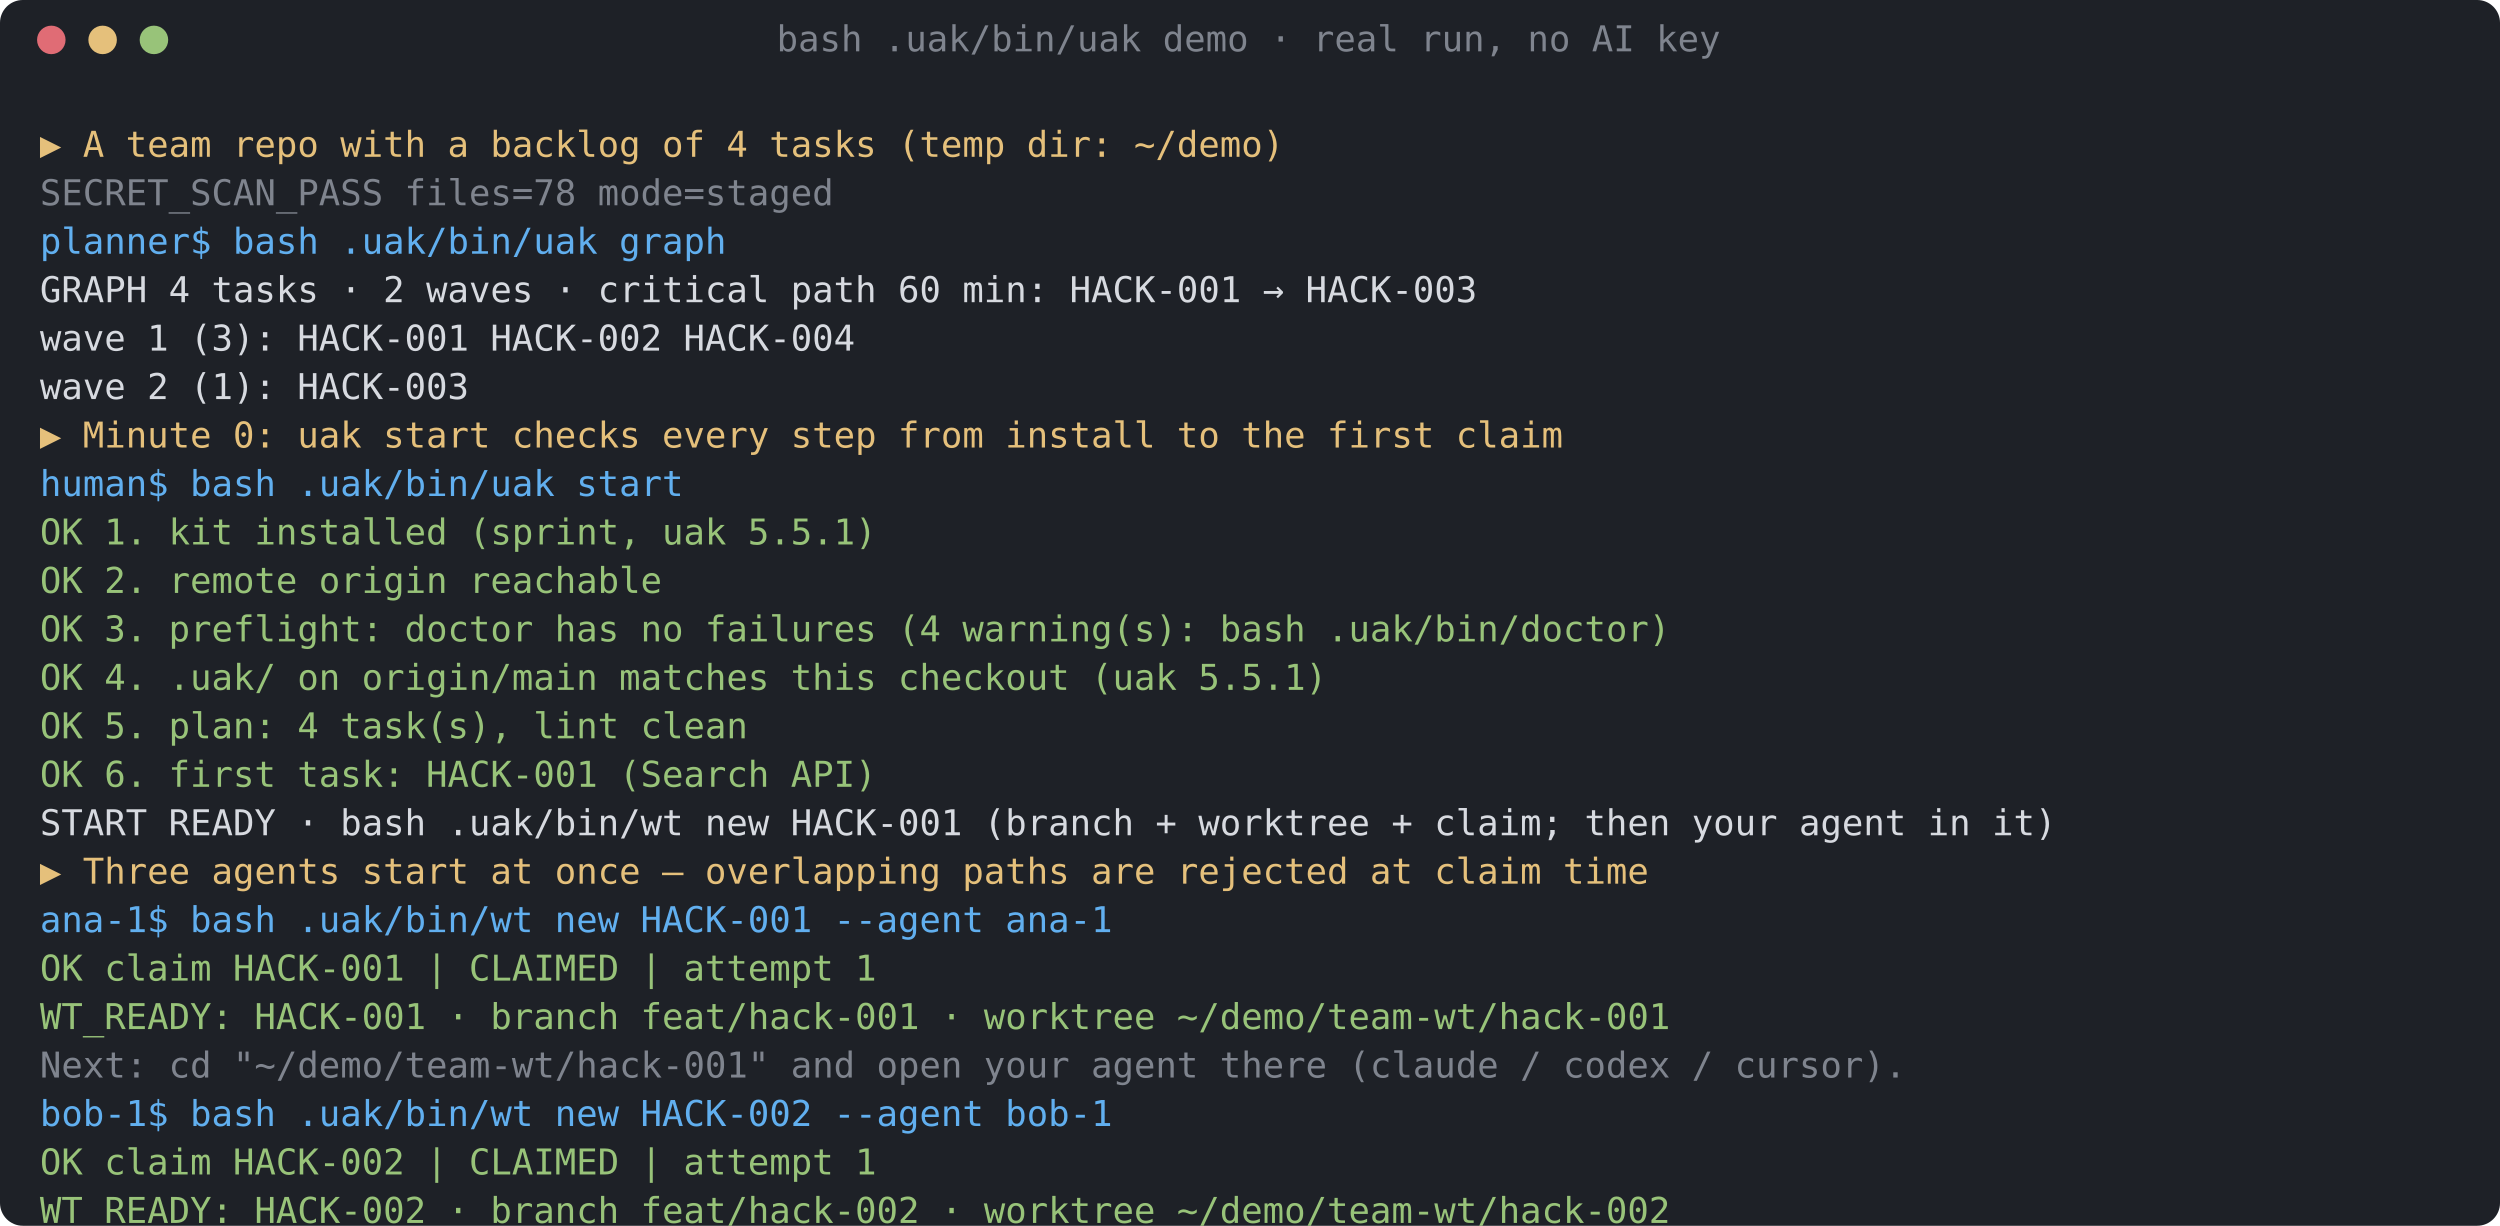
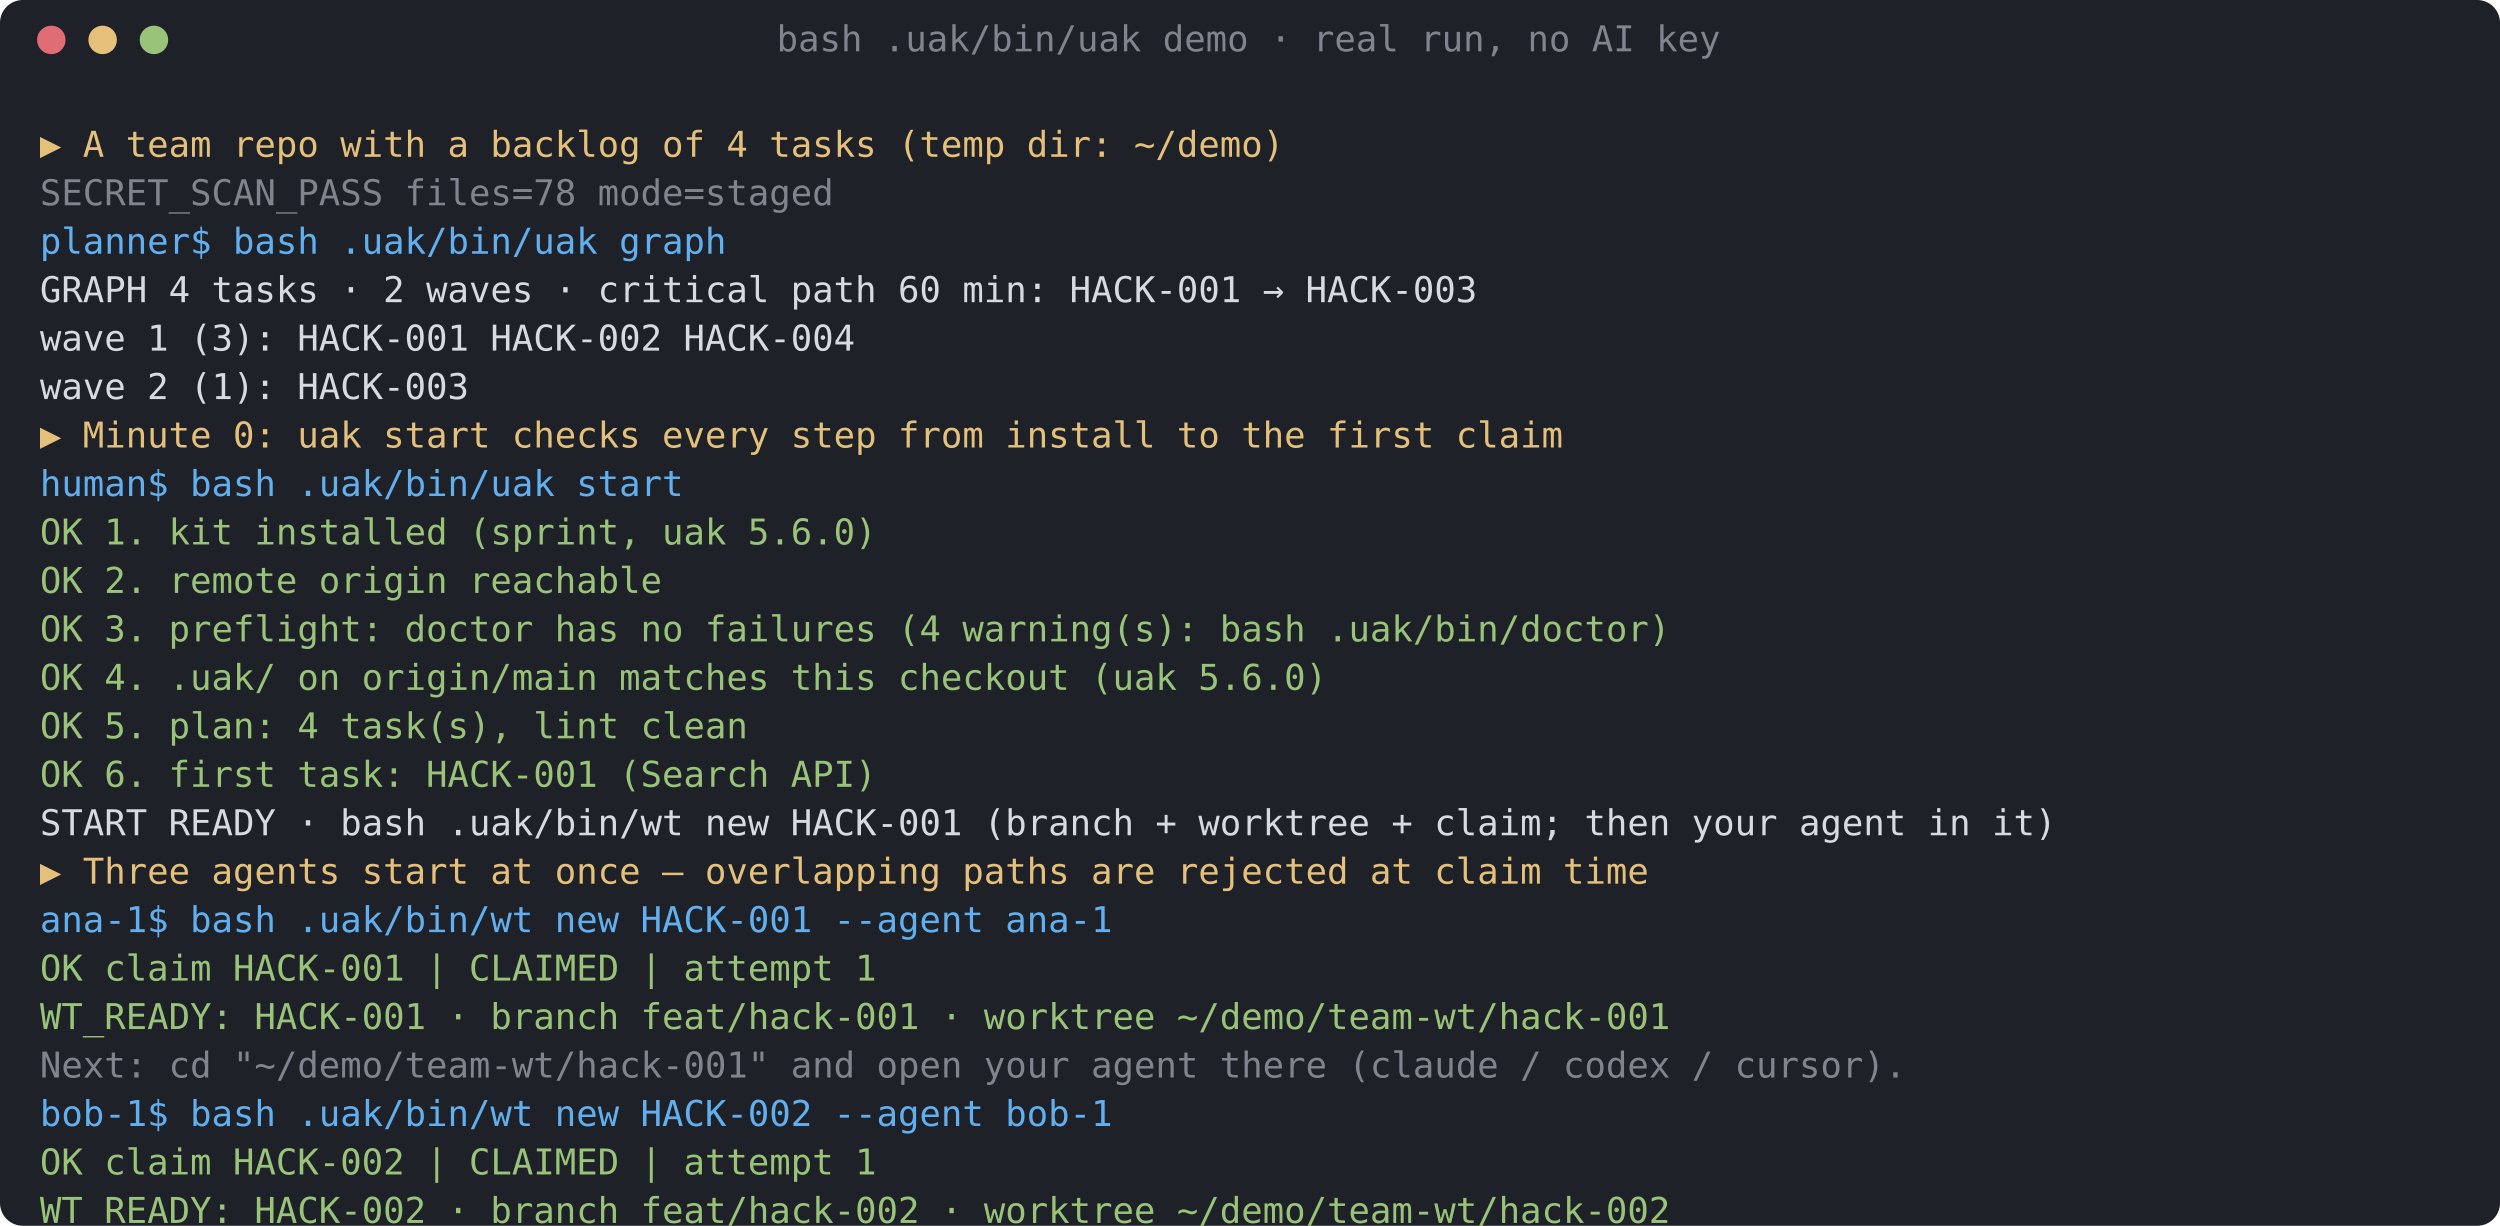
<svg xmlns="http://www.w3.org/2000/svg" width="877" height="430" viewBox="0 0 877 430" role="img" aria-label="uak demo: three agents claim, collide, loop, review and merge">
-   <style>text{font:12.5px ui-monospace,SFMono-Regular,Menlo,Consolas,monospace;white-space:pre}@keyframes l0{0%,1.741%{opacity:0}1.779%,100%{opacity:1}}.l0{animation:l0 25.85s infinite}@keyframes l1{0%,5.995%{opacity:0}6.034%,100%{opacity:1}}.l1{animation:l1 25.85s infinite}@keyframes l2{0%,6.550%{opacity:0}6.589%,100%{opacity:1}}.l2{animation:l2 25.85s infinite}@keyframes l3{0%,6.783%{opacity:0}6.821%,100%{opacity:1}}.l3{animation:l3 25.85s infinite}@keyframes l4{0%,7.015%{opacity:0}7.053%,100%{opacity:1}}.l4{animation:l4 25.85s infinite}@keyframes l5{0%,7.247%{opacity:0}7.285%,100%{opacity:1}}.l5{animation:l5 25.85s infinite}@keyframes l6{0%,7.479%{opacity:0}7.517%,100%{opacity:1}}.l6{animation:l6 25.85s infinite}@keyframes l7{0%,11.356%{opacity:0}11.395%,100%{opacity:1}}.l7{animation:l7 25.85s infinite}@keyframes l8{0%,15.611%{opacity:0}15.649%,100%{opacity:1}}.l8{animation:l8 25.85s infinite}@keyframes l9{0%,15.843%{opacity:0}15.882%,100%{opacity:1}}.l9{animation:l9 25.85s infinite}@keyframes l10{0%,16.075%{opacity:0}16.114%,100%{opacity:1}}.l10{animation:l10 25.85s infinite}@keyframes l11{0%,16.307%{opacity:0}16.346%,100%{opacity:1}}.l11{animation:l11 25.85s infinite}@keyframes l12{0%,16.539%{opacity:0}16.578%,100%{opacity:1}}.l12{animation:l12 25.85s infinite}@keyframes l13{0%,16.771%{opacity:0}16.810%,100%{opacity:1}}.l13{animation:l13 25.85s infinite}@keyframes l14{0%,17.003%{opacity:0}17.042%,100%{opacity:1}}.l14{animation:l14 25.85s infinite}@keyframes l15{0%,17.235%{opacity:0}17.274%,100%{opacity:1}}.l15{animation:l15 25.85s infinite}@keyframes l16{0%,21.112%{opacity:0}21.151%,100%{opacity:1}}.l16{animation:l16 25.85s infinite}@keyframes l17{0%,24.956%{opacity:0}24.995%,100%{opacity:1}}.l17{animation:l17 25.85s infinite}@keyframes l18{0%,25.188%{opacity:0}25.227%,100%{opacity:1}}.l18{animation:l18 25.85s infinite}@keyframes l19{0%,25.420%{opacity:0}25.459%,100%{opacity:1}}.l19{animation:l19 25.85s infinite}@keyframes l20{0%,25.653%{opacity:0}25.691%,100%{opacity:1}}.l20{animation:l20 25.85s infinite}@keyframes l21{0%,29.740%{opacity:0}29.778%,100%{opacity:1}}.l21{animation:l21 25.85s infinite}@keyframes l22{0%,29.972%{opacity:0}30.010%,100%{opacity:1}}.l22{animation:l22 25.85s infinite}@keyframes l23{0%,30.204%{opacity:0}30.242%,100%{opacity:1}}.l23{animation:l23 25.85s infinite}@keyframes l24{0%,30.436%{opacity:0}30.474%,100%{opacity:1}}.l24{animation:l24 25.85s infinite}@keyframes l25{0%,32.877%{opacity:0}32.916%,100%{opacity:1}}.l25{animation:l25 25.85s infinite}@keyframes l26{0%,33.109%{opacity:0}33.148%,100%{opacity:1}}.l26{animation:l26 25.85s infinite}@keyframes l27{0%,33.341%{opacity:0}33.380%,100%{opacity:1}}.l27{animation:l27 25.85s infinite}@keyframes l28{0%,35.904%{opacity:0}35.942%,100%{opacity:1}}.l28{animation:l28 25.85s infinite}@keyframes l29{0%,36.136%{opacity:0}36.174%,100%{opacity:1}}.l29{animation:l29 25.85s infinite}@keyframes l30{0%,36.368%{opacity:0}36.406%,100%{opacity:1}}.l30{animation:l30 25.85s infinite}@keyframes l31{0%,36.600%{opacity:0}36.638%,100%{opacity:1}}.l31{animation:l31 25.85s infinite}@keyframes l32{0%,36.832%{opacity:0}36.871%,100%{opacity:1}}.l32{animation:l32 25.85s infinite}@keyframes l33{0%,37.123%{opacity:0}37.161%,100%{opacity:1}}.l33{animation:l33 25.85s infinite}@keyframes l34{0%,37.355%{opacity:0}37.393%,100%{opacity:1}}.l34{animation:l34 25.85s infinite}@keyframes l35{0%,37.587%{opacity:0}37.625%,100%{opacity:1}}.l35{animation:l35 25.85s infinite}@keyframes l36{0%,37.819%{opacity:0}37.858%,100%{opacity:1}}.l36{animation:l36 25.85s infinite}@keyframes l37{0%,38.051%{opacity:0}38.090%,100%{opacity:1}}.l37{animation:l37 25.85s infinite}@keyframes l38{0%,38.283%{opacity:0}38.322%,100%{opacity:1}}.l38{animation:l38 25.85s infinite}@keyframes l39{0%,42.172%{opacity:0}42.210%,100%{opacity:1}}.l39{animation:l39 25.85s infinite}@keyframes l40{0%,46.427%{opacity:0}46.465%,100%{opacity:1}}.l40{animation:l40 25.85s infinite}@keyframes l41{0%,46.659%{opacity:0}46.697%,100%{opacity:1}}.l41{animation:l41 25.85s infinite}@keyframes l42{0%,46.891%{opacity:0}46.929%,100%{opacity:1}}.l42{animation:l42 25.85s infinite}@keyframes l43{0%,47.123%{opacity:0}47.161%,100%{opacity:1}}.l43{animation:l43 25.85s infinite}@keyframes l44{0%,47.355%{opacity:0}47.394%,100%{opacity:1}}.l44{animation:l44 25.85s infinite}@keyframes l45{0%,51.588%{opacity:0}51.627%,100%{opacity:1}}.l45{animation:l45 25.85s infinite}@keyframes l46{0%,54.588%{opacity:0}54.627%,100%{opacity:1}}.l46{animation:l46 25.85s infinite}@keyframes l47{0%,54.820%{opacity:0}54.859%,100%{opacity:1}}.l47{animation:l47 25.85s infinite}@keyframes l48{0%,55.052%{opacity:0}55.091%,100%{opacity:1}}.l48{animation:l48 25.85s infinite}@keyframes l49{0%,58.928%{opacity:0}58.967%,100%{opacity:1}}.l49{animation:l49 25.85s infinite}@keyframes l50{0%,61.097%{opacity:0}61.136%,100%{opacity:1}}.l50{animation:l50 25.85s infinite}@keyframes l51{0%,61.329%{opacity:0}61.368%,100%{opacity:1}}.l51{animation:l51 25.85s infinite}@keyframes l52{0%,65.584%{opacity:0}65.623%,100%{opacity:1}}.l52{animation:l52 25.85s infinite}@keyframes l53{0%,65.816%{opacity:0}65.855%,100%{opacity:1}}.l53{animation:l53 25.85s infinite}@keyframes l54{0%,69.693%{opacity:0}69.731%,100%{opacity:1}}.l54{animation:l54 25.85s infinite}@keyframes l55{0%,72.219%{opacity:0}72.258%,100%{opacity:1}}.l55{animation:l55 25.85s infinite}@keyframes l56{0%,72.451%{opacity:0}72.490%,100%{opacity:1}}.l56{animation:l56 25.85s infinite}@keyframes l57{0%,72.683%{opacity:0}72.722%,100%{opacity:1}}.l57{animation:l57 25.85s infinite}@keyframes l58{0%,76.938%{opacity:0}76.977%,100%{opacity:1}}.l58{animation:l58 25.85s infinite}@keyframes l59{0%,77.170%{opacity:0}77.209%,100%{opacity:1}}.l59{animation:l59 25.85s infinite}@keyframes l60{0%,77.402%{opacity:0}77.441%,100%{opacity:1}}.l60{animation:l60 25.85s infinite}@keyframes l61{0%,77.634%{opacity:0}77.673%,100%{opacity:1}}.l61{animation:l61 25.85s infinite}@keyframes l62{0%,81.512%{opacity:0}81.551%,100%{opacity:1}}.l62{animation:l62 25.85s infinite}@keyframes l63{0%,81.914%{opacity:0}81.953%,100%{opacity:1}}.l63{animation:l63 25.85s infinite}@keyframes l64{0%,82.146%{opacity:0}82.185%,100%{opacity:1}}.l64{animation:l64 25.85s infinite}@keyframes l65{0%,82.378%{opacity:0}82.417%,100%{opacity:1}}.l65{animation:l65 25.85s infinite}@keyframes l66{0%,82.610%{opacity:0}82.649%,100%{opacity:1}}.l66{animation:l66 25.85s infinite}@keyframes l67{0%,82.843%{opacity:0}82.881%,100%{opacity:1}}.l67{animation:l67 25.85s infinite}@keyframes l68{0%,83.075%{opacity:0}83.113%,100%{opacity:1}}.l68{animation:l68 25.85s infinite}@keyframes l69{0%,83.329%{opacity:0}83.367%,100%{opacity:1}}.l69{animation:l69 25.85s infinite}@keyframes l70{0%,83.561%{opacity:0}83.600%,100%{opacity:1}}.l70{animation:l70 25.85s infinite}@keyframes l71{0%,83.793%{opacity:0}83.832%,100%{opacity:1}}.l71{animation:l71 25.85s infinite}@keyframes l72{0%,84.025%{opacity:0}84.064%,100%{opacity:1}}.l72{animation:l72 25.85s infinite}@keyframes l73{0%,84.257%{opacity:0}84.296%,100%{opacity:1}}.l73{animation:l73 25.85s infinite}@keyframes l74{0%,84.489%{opacity:0}84.528%,100%{opacity:1}}.l74{animation:l74 25.85s infinite}@keyframes scroll{0%{transform:translateY(0)}30.010%{transform:translateY(-17px)}30.242%{transform:translateY(-34px)}30.474%{transform:translateY(-51px)}32.916%{transform:translateY(-68px)}33.148%{transform:translateY(-85px)}33.380%{transform:translateY(-102px)}35.942%{transform:translateY(-119px)}36.174%{transform:translateY(-136px)}36.406%{transform:translateY(-153px)}36.638%{transform:translateY(-170px)}36.871%{transform:translateY(-187px)}37.161%{transform:translateY(-204px)}37.393%{transform:translateY(-221px)}37.625%{transform:translateY(-238px)}37.858%{transform:translateY(-255px)}38.090%{transform:translateY(-272px)}38.322%{transform:translateY(-289px)}42.210%{transform:translateY(-306px)}46.465%{transform:translateY(-323px)}46.697%{transform:translateY(-340px)}46.929%{transform:translateY(-357px)}47.161%{transform:translateY(-374px)}47.394%{transform:translateY(-391px)}51.627%{transform:translateY(-408px)}54.627%{transform:translateY(-425px)}54.859%{transform:translateY(-442px)}55.091%{transform:translateY(-459px)}58.967%{transform:translateY(-476px)}61.136%{transform:translateY(-493px)}61.368%{transform:translateY(-510px)}65.623%{transform:translateY(-527px)}65.855%{transform:translateY(-544px)}69.731%{transform:translateY(-561px)}72.258%{transform:translateY(-578px)}72.490%{transform:translateY(-595px)}72.722%{transform:translateY(-612px)}76.977%{transform:translateY(-629px)}77.209%{transform:translateY(-646px)}77.441%{transform:translateY(-663px)}77.673%{transform:translateY(-680px)}81.551%{transform:translateY(-697px)}81.953%{transform:translateY(-714px)}82.185%{transform:translateY(-731px)}82.417%{transform:translateY(-748px)}82.649%{transform:translateY(-765px)}82.881%{transform:translateY(-782px)}83.113%{transform:translateY(-799px)}83.367%{transform:translateY(-816px)}83.600%{transform:translateY(-833px)}83.832%{transform:translateY(-850px)}84.064%{transform:translateY(-867px)}84.296%{transform:translateY(-884px)}84.528%{transform:translateY(-901px)}100%{transform:translateY(-901px)}}.scroll{animation:scroll 25.85s steps(1,end) infinite}</style>
+   <style>text{font:12.5px ui-monospace,SFMono-Regular,Menlo,Consolas,monospace;white-space:pre}@keyframes l0{0%,1.739%{opacity:0}1.778%,100%{opacity:1}}.l0{animation:l0 25.87s infinite}@keyframes l1{0%,5.991%{opacity:0}6.030%,100%{opacity:1}}.l1{animation:l1 25.87s infinite}@keyframes l2{0%,6.513%{opacity:0}6.551%,100%{opacity:1}}.l2{animation:l2 25.87s infinite}@keyframes l3{0%,6.745%{opacity:0}6.783%,100%{opacity:1}}.l3{animation:l3 25.87s infinite}@keyframes l4{0%,6.977%{opacity:0}7.015%,100%{opacity:1}}.l4{animation:l4 25.87s infinite}@keyframes l5{0%,7.208%{opacity:0}7.247%,100%{opacity:1}}.l5{animation:l5 25.87s infinite}@keyframes l6{0%,7.440%{opacity:0}7.479%,100%{opacity:1}}.l6{animation:l6 25.87s infinite}@keyframes l7{0%,11.312%{opacity:0}11.351%,100%{opacity:1}}.l7{animation:l7 25.87s infinite}@keyframes l8{0%,15.564%{opacity:0}15.602%,100%{opacity:1}}.l8{animation:l8 25.87s infinite}@keyframes l9{0%,15.796%{opacity:0}15.834%,100%{opacity:1}}.l9{animation:l9 25.87s infinite}@keyframes l10{0%,16.027%{opacity:0}16.066%,100%{opacity:1}}.l10{animation:l10 25.87s infinite}@keyframes l11{0%,16.259%{opacity:0}16.298%,100%{opacity:1}}.l11{animation:l11 25.87s infinite}@keyframes l12{0%,16.491%{opacity:0}16.530%,100%{opacity:1}}.l12{animation:l12 25.87s infinite}@keyframes l13{0%,16.723%{opacity:0}16.762%,100%{opacity:1}}.l13{animation:l13 25.87s infinite}@keyframes l14{0%,16.955%{opacity:0}16.994%,100%{opacity:1}}.l14{animation:l14 25.87s infinite}@keyframes l15{0%,17.187%{opacity:0}17.226%,100%{opacity:1}}.l15{animation:l15 25.87s infinite}@keyframes l16{0%,21.060%{opacity:0}21.099%,100%{opacity:1}}.l16{animation:l16 25.87s infinite}@keyframes l17{0%,25.007%{opacity:0}25.046%,100%{opacity:1}}.l17{animation:l17 25.87s infinite}@keyframes l18{0%,25.239%{opacity:0}25.277%,100%{opacity:1}}.l18{animation:l18 25.87s infinite}@keyframes l19{0%,25.471%{opacity:0}25.509%,100%{opacity:1}}.l19{animation:l19 25.87s infinite}@keyframes l20{0%,25.703%{opacity:0}25.741%,100%{opacity:1}}.l20{animation:l20 25.87s infinite}@keyframes l21{0%,29.768%{opacity:0}29.807%,100%{opacity:1}}.l21{animation:l21 25.87s infinite}@keyframes l22{0%,30.000%{opacity:0}30.039%,100%{opacity:1}}.l22{animation:l22 25.87s infinite}@keyframes l23{0%,30.232%{opacity:0}30.270%,100%{opacity:1}}.l23{animation:l23 25.87s infinite}@keyframes l24{0%,30.464%{opacity:0}30.502%,100%{opacity:1}}.l24{animation:l24 25.87s infinite}@keyframes l25{0%,32.976%{opacity:0}33.015%,100%{opacity:1}}.l25{animation:l25 25.87s infinite}@keyframes l26{0%,33.208%{opacity:0}33.247%,100%{opacity:1}}.l26{animation:l26 25.87s infinite}@keyframes l27{0%,33.440%{opacity:0}33.479%,100%{opacity:1}}.l27{animation:l27 25.87s infinite}@keyframes l28{0%,36.056%{opacity:0}36.094%,100%{opacity:1}}.l28{animation:l28 25.87s infinite}@keyframes l29{0%,36.288%{opacity:0}36.326%,100%{opacity:1}}.l29{animation:l29 25.87s infinite}@keyframes l30{0%,36.519%{opacity:0}36.558%,100%{opacity:1}}.l30{animation:l30 25.87s infinite}@keyframes l31{0%,36.751%{opacity:0}36.790%,100%{opacity:1}}.l31{animation:l31 25.87s infinite}@keyframes l32{0%,36.983%{opacity:0}37.022%,100%{opacity:1}}.l32{animation:l32 25.87s infinite}@keyframes l33{0%,37.272%{opacity:0}37.310%,100%{opacity:1}}.l33{animation:l33 25.87s infinite}@keyframes l34{0%,37.504%{opacity:0}37.542%,100%{opacity:1}}.l34{animation:l34 25.87s infinite}@keyframes l35{0%,37.735%{opacity:0}37.774%,100%{opacity:1}}.l35{animation:l35 25.87s infinite}@keyframes l36{0%,37.967%{opacity:0}38.006%,100%{opacity:1}}.l36{animation:l36 25.87s infinite}@keyframes l37{0%,38.199%{opacity:0}38.238%,100%{opacity:1}}.l37{animation:l37 25.87s infinite}@keyframes l38{0%,38.431%{opacity:0}38.470%,100%{opacity:1}}.l38{animation:l38 25.87s infinite}@keyframes l39{0%,42.319%{opacity:0}42.358%,100%{opacity:1}}.l39{animation:l39 25.87s infinite}@keyframes l40{0%,46.571%{opacity:0}46.609%,100%{opacity:1}}.l40{animation:l40 25.87s infinite}@keyframes l41{0%,46.803%{opacity:0}46.841%,100%{opacity:1}}.l41{animation:l41 25.87s infinite}@keyframes l42{0%,47.035%{opacity:0}47.073%,100%{opacity:1}}.l42{animation:l42 25.87s infinite}@keyframes l43{0%,47.267%{opacity:0}47.305%,100%{opacity:1}}.l43{animation:l43 25.87s infinite}@keyframes l44{0%,47.498%{opacity:0}47.537%,100%{opacity:1}}.l44{animation:l44 25.87s infinite}@keyframes l45{0%,51.710%{opacity:0}51.749%,100%{opacity:1}}.l45{animation:l45 25.87s infinite}@keyframes l46{0%,54.622%{opacity:0}54.661%,100%{opacity:1}}.l46{animation:l46 25.87s infinite}@keyframes l47{0%,54.854%{opacity:0}54.893%,100%{opacity:1}}.l47{animation:l47 25.87s infinite}@keyframes l48{0%,55.086%{opacity:0}55.124%,100%{opacity:1}}.l48{animation:l48 25.87s infinite}@keyframes l49{0%,58.959%{opacity:0}58.997%,100%{opacity:1}}.l49{animation:l49 25.87s infinite}@keyframes l50{0%,61.117%{opacity:0}61.156%,100%{opacity:1}}.l50{animation:l50 25.87s infinite}@keyframes l51{0%,61.349%{opacity:0}61.388%,100%{opacity:1}}.l51{animation:l51 25.87s infinite}@keyframes l52{0%,65.601%{opacity:0}65.639%,100%{opacity:1}}.l52{animation:l52 25.87s infinite}@keyframes l53{0%,65.832%{opacity:0}65.871%,100%{opacity:1}}.l53{animation:l53 25.87s infinite}@keyframes l54{0%,69.706%{opacity:0}69.745%,100%{opacity:1}}.l54{animation:l54 25.87s infinite}@keyframes l55{0%,72.280%{opacity:0}72.318%,100%{opacity:1}}.l55{animation:l55 25.87s infinite}@keyframes l56{0%,72.512%{opacity:0}72.550%,100%{opacity:1}}.l56{animation:l56 25.87s infinite}@keyframes l57{0%,72.744%{opacity:0}72.782%,100%{opacity:1}}.l57{animation:l57 25.87s infinite}@keyframes l58{0%,76.995%{opacity:0}77.034%,100%{opacity:1}}.l58{animation:l58 25.87s infinite}@keyframes l59{0%,77.227%{opacity:0}77.266%,100%{opacity:1}}.l59{animation:l59 25.87s infinite}@keyframes l60{0%,77.459%{opacity:0}77.498%,100%{opacity:1}}.l60{animation:l60 25.87s infinite}@keyframes l61{0%,77.691%{opacity:0}77.730%,100%{opacity:1}}.l61{animation:l61 25.87s infinite}@keyframes l62{0%,81.564%{opacity:0}81.603%,100%{opacity:1}}.l62{animation:l62 25.87s infinite}@keyframes l63{0%,81.938%{opacity:0}81.977%,100%{opacity:1}}.l63{animation:l63 25.87s infinite}@keyframes l64{0%,82.170%{opacity:0}82.209%,100%{opacity:1}}.l64{animation:l64 25.87s infinite}@keyframes l65{0%,82.402%{opacity:0}82.440%,100%{opacity:1}}.l65{animation:l65 25.87s infinite}@keyframes l66{0%,82.634%{opacity:0}82.672%,100%{opacity:1}}.l66{animation:l66 25.87s infinite}@keyframes l67{0%,82.866%{opacity:0}82.904%,100%{opacity:1}}.l67{animation:l67 25.87s infinite}@keyframes l68{0%,83.098%{opacity:0}83.136%,100%{opacity:1}}.l68{animation:l68 25.87s infinite}@keyframes l69{0%,83.341%{opacity:0}83.380%,100%{opacity:1}}.l69{animation:l69 25.87s infinite}@keyframes l70{0%,83.573%{opacity:0}83.612%,100%{opacity:1}}.l70{animation:l70 25.87s infinite}@keyframes l71{0%,83.805%{opacity:0}83.844%,100%{opacity:1}}.l71{animation:l71 25.87s infinite}@keyframes l72{0%,84.037%{opacity:0}84.076%,100%{opacity:1}}.l72{animation:l72 25.87s infinite}@keyframes l73{0%,84.269%{opacity:0}84.308%,100%{opacity:1}}.l73{animation:l73 25.87s infinite}@keyframes l74{0%,84.501%{opacity:0}84.539%,100%{opacity:1}}.l74{animation:l74 25.87s infinite}@keyframes scroll{0%{transform:translateY(0)}30.039%{transform:translateY(-17px)}30.270%{transform:translateY(-34px)}30.502%{transform:translateY(-51px)}33.015%{transform:translateY(-68px)}33.247%{transform:translateY(-85px)}33.479%{transform:translateY(-102px)}36.094%{transform:translateY(-119px)}36.326%{transform:translateY(-136px)}36.558%{transform:translateY(-153px)}36.790%{transform:translateY(-170px)}37.022%{transform:translateY(-187px)}37.310%{transform:translateY(-204px)}37.542%{transform:translateY(-221px)}37.774%{transform:translateY(-238px)}38.006%{transform:translateY(-255px)}38.238%{transform:translateY(-272px)}38.470%{transform:translateY(-289px)}42.358%{transform:translateY(-306px)}46.609%{transform:translateY(-323px)}46.841%{transform:translateY(-340px)}47.073%{transform:translateY(-357px)}47.305%{transform:translateY(-374px)}47.537%{transform:translateY(-391px)}51.749%{transform:translateY(-408px)}54.661%{transform:translateY(-425px)}54.893%{transform:translateY(-442px)}55.124%{transform:translateY(-459px)}58.997%{transform:translateY(-476px)}61.156%{transform:translateY(-493px)}61.388%{transform:translateY(-510px)}65.639%{transform:translateY(-527px)}65.871%{transform:translateY(-544px)}69.745%{transform:translateY(-561px)}72.318%{transform:translateY(-578px)}72.550%{transform:translateY(-595px)}72.782%{transform:translateY(-612px)}77.034%{transform:translateY(-629px)}77.266%{transform:translateY(-646px)}77.498%{transform:translateY(-663px)}77.730%{transform:translateY(-680px)}81.603%{transform:translateY(-697px)}81.977%{transform:translateY(-714px)}82.209%{transform:translateY(-731px)}82.440%{transform:translateY(-748px)}82.672%{transform:translateY(-765px)}82.904%{transform:translateY(-782px)}83.136%{transform:translateY(-799px)}83.380%{transform:translateY(-816px)}83.612%{transform:translateY(-833px)}83.844%{transform:translateY(-850px)}84.076%{transform:translateY(-867px)}84.308%{transform:translateY(-884px)}84.539%{transform:translateY(-901px)}100%{transform:translateY(-901px)}}.scroll{animation:scroll 25.87s steps(1,end) infinite}</style>
  <rect width="100%" height="100%" rx="8" fill="#1e2127" />
  <circle cx="18" cy="14" r="5" fill="#e06c75" />
  <circle cx="36" cy="14" r="5" fill="#e5c07b" />
  <circle cx="54" cy="14" r="5" fill="#98c379" />
  <text x="438" y="18" fill="#7f848e" text-anchor="middle">bash .uak/bin/uak demo · real run, no AI key</text>
  <clipPath id="c">
    <rect x="0" y="28" width="877" height="402" />
  </clipPath>
  <g clip-path="url(#c)">
    <g class="scroll">
      <text class="l0" x="14" y="55" fill="#e5c07b">▶ A team repo with a backlog of 4 tasks (temp dir: ~/demo)</text>
      <text class="l1" x="14" y="72" fill="#7f848e">SECRET_SCAN_PASS files=78 mode=staged</text>
      <text class="l2" x="14" y="89" fill="#61afef">  planner$ bash .uak/bin/uak graph</text>
      <text class="l3" x="14" y="106" fill="#d7dae0">    GRAPH 4 tasks · 2 waves · critical path 60 min: HACK-001 → HACK-003</text>
      <text class="l4" x="14" y="123" fill="#d7dae0">    wave 1 (3): HACK-001 HACK-002 HACK-004</text>
      <text class="l5" x="14" y="140" fill="#d7dae0">    wave 2 (1): HACK-003</text>
      <text class="l6" x="14" y="157" fill="#e5c07b">▶ Minute 0: uak start checks every step from install to the first claim</text>
      <text class="l7" x="14" y="174" fill="#61afef">  human$ bash .uak/bin/uak start</text>
-       <text class="l8" x="14" y="191" fill="#98c379">    OK    1. kit installed (sprint, uak 5.5.1)</text>
+       <text class="l8" x="14" y="191" fill="#98c379">    OK    1. kit installed (sprint, uak 5.6.0)</text>
      <text class="l9" x="14" y="208" fill="#98c379">    OK    2. remote origin reachable</text>
      <text class="l10" x="14" y="225" fill="#98c379">    OK    3. preflight: doctor has no failures (4 warning(s): bash .uak/bin/doctor)</text>
-       <text class="l11" x="14" y="242" fill="#98c379">    OK    4. .uak/ on origin/main matches this checkout (uak 5.5.1)</text>
+       <text class="l11" x="14" y="242" fill="#98c379">    OK    4. .uak/ on origin/main matches this checkout (uak 5.6.0)</text>
      <text class="l12" x="14" y="259" fill="#98c379">    OK    5. plan: 4 task(s), lint clean</text>
      <text class="l13" x="14" y="276" fill="#98c379">    OK    6. first task: HACK-001 (Search API)</text>
      <text class="l14" x="14" y="293" fill="#d7dae0">    START READY · bash .uak/bin/wt new HACK-001   (branch + worktree + claim; then your agent in it)</text>
      <text class="l15" x="14" y="310" fill="#e5c07b">▶ Three agents start at once — overlapping paths are rejected at claim time</text>
      <text class="l16" x="14" y="327" fill="#61afef">  ana-1$ bash .uak/bin/wt new HACK-001 --agent ana-1</text>
      <text class="l17" x="14" y="344" fill="#98c379">    OK claim HACK-001 | CLAIMED | attempt 1</text>
      <text class="l18" x="14" y="361" fill="#98c379">    WT_READY: HACK-001 · branch feat/hack-001 · worktree ~/demo/team-wt/hack-001</text>
      <text class="l19" x="14" y="378" fill="#7f848e">    Next: cd "~/demo/team-wt/hack-001" and open your agent there (claude / codex / cursor).</text>
      <text class="l20" x="14" y="395" fill="#61afef">  bob-1$ bash .uak/bin/wt new HACK-002 --agent bob-1</text>
      <text class="l21" x="14" y="412" fill="#98c379">    OK claim HACK-002 | CLAIMED | attempt 1</text>
      <text class="l22" x="14" y="429" fill="#98c379">    WT_READY: HACK-002 · branch feat/hack-002 · worktree ~/demo/team-wt/hack-002</text>
      <text class="l23" x="14" y="446" fill="#7f848e">    Next: cd "~/demo/team-wt/hack-002" and open your agent there (claude / codex / cursor).</text>
      <text class="l24" x="14" y="463" fill="#61afef">  cy-1$ bash .uak/bin/wt new HACK-004 --agent cy-1</text>
      <text class="l25" x="14" y="480" fill="#e06c75">    CONFLICT: HACK-004 overlaps HACK-001 (ana-1); pick another task, or wait once: uak wait HACK-001 --for integrated </text>
      <text class="l26" x="14" y="497" fill="#98c379">  ✓ cy-1 cannot take HACK-004: it overlaps ana-1's src/api.sh</text>
      <text class="l27" x="14" y="514" fill="#61afef">  cy-1$ bash .uak/bin/uak next</text>
      <text class="l28" x="14" y="531" fill="#d7dae0">    No eligible candidate (priority, dependencies, claims or authorization).</text>
      <text class="l29" x="14" y="548" fill="#d7dae0">    Why not HACK-004: its Paths overlap HACK-001 of ana-1 (CLAIMED); it opens when that one merges.</text>
      <text class="l30" x="14" y="565" fill="#d7dae0">    Waiting on dependencies: 1 task(s); HACK-003 waits on HACK-001 (CLAIMED).</text>
      <text class="l31" x="14" y="582" fill="#d7dae0">    Idle: improve tests → polish demo → rehearse. Do not poll uak next in a loop; wait for a message or a new task.</text>
      <text class="l32" x="14" y="599" fill="#61afef">  human$ bash .uak/bin/board</text>
-       <text class="l33" x="14" y="616" fill="#d7dae0">    UAK BOARD · main@3c43082 · 4 tasks · CLAIMED 2 · AVAILABLE 2 · freeze in 5h59m</text>
+       <text class="l33" x="14" y="616" fill="#d7dae0">    UAK BOARD · main@53e3acd · 4 tasks · CLAIMED 2 · AVAILABLE 2 · freeze in 5h59m</text>
      <text class="l34" x="14" y="633" fill="#d7dae0">    CLAIMED    HACK-001  ana-1      lease 44m    w1  Search API</text>
      <text class="l35" x="14" y="650" fill="#d7dae0">    CLAIMED    HACK-002  bob-1      lease 44m    w1  Results UI</text>
      <text class="l36" x="14" y="667" fill="#d7dae0">    AVAILABLE  HACK-003  P0         -            w2  Ranking</text>
      <text class="l37" x="14" y="684" fill="#d7dae0">    AVAILABLE  HACK-004  P1         -            w1  API cache</text>
      <text class="l38" x="14" y="701" fill="#e5c07b">▶ ana-1 fixes the failing API with a bounded loop (fake agent: no AI key needed)</text>
      <text class="l39" x="14" y="718" fill="#61afef">  ana-1$ bash .uak/bin/uak loop --verify bash tests/api_test.sh --agent bash ~/demo/fake-agent.sh --max 5 --task HACK-</text>
      <text class="l40" x="14" y="735" fill="#e06c75">    LOOP_FAIL iteration=1 exit=1 · expected 3 results, got: 0 results for pompe</text>
      <text class="l41" x="14" y="752" fill="#e06c75">    LOOP_FAIL iteration=2 exit=1 · expected 3 results, got: 2 results for pompe</text>
      <text class="l42" x="14" y="769" fill="#98c379">    LOOP_PASS iteration=3 · api ok</text>
      <text class="l43" x="14" y="786" fill="#7f848e">    LOOP_SUMMARY 3 iteration(s) · 1 s · changed: 1 file changed, 1 insertion(+), 1 deletion(-) · log ~/demo/team/.git/</text>
      <text class="l44" x="14" y="803" fill="#e5c07b">▶ ana-1 ships: push + PR + evidence → a reviewer is asked by rotation</text>
      <text class="l45" x="14" y="820" fill="#61afef">  ana-1$ bash .uak/bin/uak done HACK-001 --pr https://github.com/example/demo/pull/1 --evidence bash tests/api_test.sh</text>
      <text class="l46" x="14" y="837" fill="#98c379">    OK done HACK-001 | REVIEW | attempt 1</text>
      <text class="l47" x="14" y="854" fill="#7f848e">    Next: bash .uak/bin/uak wait HACK-001 --for approve (one call; returns on approve or reject). Meanwhile: uak next </text>
      <text class="l48" x="14" y="871" fill="#e5c07b">▶ bob-1 (not the author) reviews the exact SHA, then the gated merge queue integrates it</text>
-       <text class="l49" x="14" y="888" fill="#61afef">  bob-1$ bash .uak/bin/uak review HACK-001 --sha ecace36 --verdict approve</text>
+       <text class="l49" x="14" y="888" fill="#61afef">  bob-1$ bash .uak/bin/uak review HACK-001 --sha d84220c --verdict approve</text>
      <text class="l50" x="14" y="905" fill="#98c379">    OK review HACK-001 | REVIEW | attempt 1</text>
      <text class="l51" x="14" y="922" fill="#61afef">  ana-1$ bash .uak/bin/uak merge HACK-001</text>
-       <text class="l52" x="14" y="939" fill="#98c379">    OK merge HACK-001 | INTEGRATED | 6541431 | review bob-1 | atomic claims+main</text>
+       <text class="l52" x="14" y="939" fill="#98c379">    OK merge HACK-001 | INTEGRATED | b53c57d | review bob-1 | atomic claims+main</text>
      <text class="l53" x="14" y="956" fill="#e5c07b">▶ The dependent task unlocks by itself</text>
      <text class="l54" x="14" y="973" fill="#61afef">  cy-1$ bash .uak/bin/uak next</text>
      <text class="l55" x="14" y="990" fill="#d7dae0">    HACK-003 | AVAILABLE | P0</text>
      <text class="l56" x="14" y="1007" fill="#7f848e">    Next: Implement HACK-003 and run: true</text>
      <text class="l57" x="14" y="1024" fill="#61afef">  cy-1$ bash .uak/bin/wt new HACK-003 --agent cy-1</text>
      <text class="l58" x="14" y="1041" fill="#98c379">    OK claim HACK-003 | CLAIMED | attempt 1</text>
      <text class="l59" x="14" y="1058" fill="#98c379">    WT_READY: HACK-003 · branch feat/hack-003 · worktree ~/demo/team-wt/hack-003</text>
      <text class="l60" x="14" y="1075" fill="#7f848e">    Next: cd "~/demo/team-wt/hack-003" and open your agent there (claude / codex / cursor).</text>
      <text class="l61" x="14" y="1092" fill="#e5c07b">▶ What the human sees: one board, one set of numbers</text>
      <text class="l62" x="14" y="1109" fill="#61afef">  human$ bash .uak/bin/board</text>
-       <text class="l63" x="14" y="1126" fill="#d7dae0">    UAK BOARD · main@6541431 · 4 tasks · CLAIMED 2 · AVAILABLE 1 · INTEGRATED 1 · freeze in 5h59m</text>
+       <text class="l63" x="14" y="1126" fill="#d7dae0">    UAK BOARD · main@b53c57d · 4 tasks · CLAIMED 2 · AVAILABLE 1 · INTEGRATED 1 · freeze in 5h59m</text>
      <text class="l64" x="14" y="1143" fill="#d7dae0">    CLAIMED    HACK-002  bob-1      lease 44m    w1  Results UI</text>
      <text class="l65" x="14" y="1160" fill="#d7dae0">    CLAIMED    HACK-003  cy-1       lease 44m    w2  Ranking</text>
      <text class="l66" x="14" y="1177" fill="#d7dae0">    AVAILABLE  HACK-004  P1         -            w1  API cache</text>
      <text class="l67" x="14" y="1194" fill="#98c379">    INTEGRATED HACK-001</text>
      <text class="l68" x="14" y="1211" fill="#61afef">  human$ bash .uak/bin/stats</text>
      <text class="l69" x="14" y="1228" fill="#d7dae0">    UAK STATS · claims commits 12</text>
      <text class="l70" x="14" y="1245" fill="#d7dae0">    tasks: CLAIMED 2 · INTEGRATED 1</text>
      <text class="l71" x="14" y="1262" fill="#d7dae0">    messages: 3</text>
      <text class="l72" x="14" y="1279" fill="#d7dae0">    reviews: approve 1 · reject 0</text>
      <text class="l73" x="14" y="1296" fill="#98c379">✓ Done: 3 agents, 1 conflict avoided, 1 bounded loop, 1 independent review, 1 gated merge.</text>
      <text class="l74" x="14" y="1313" fill="#d7dae0">  Use it for real: bash install.sh --mode sprint &lt;your-repo&gt;</text>
    </g>
  </g>
</svg>
